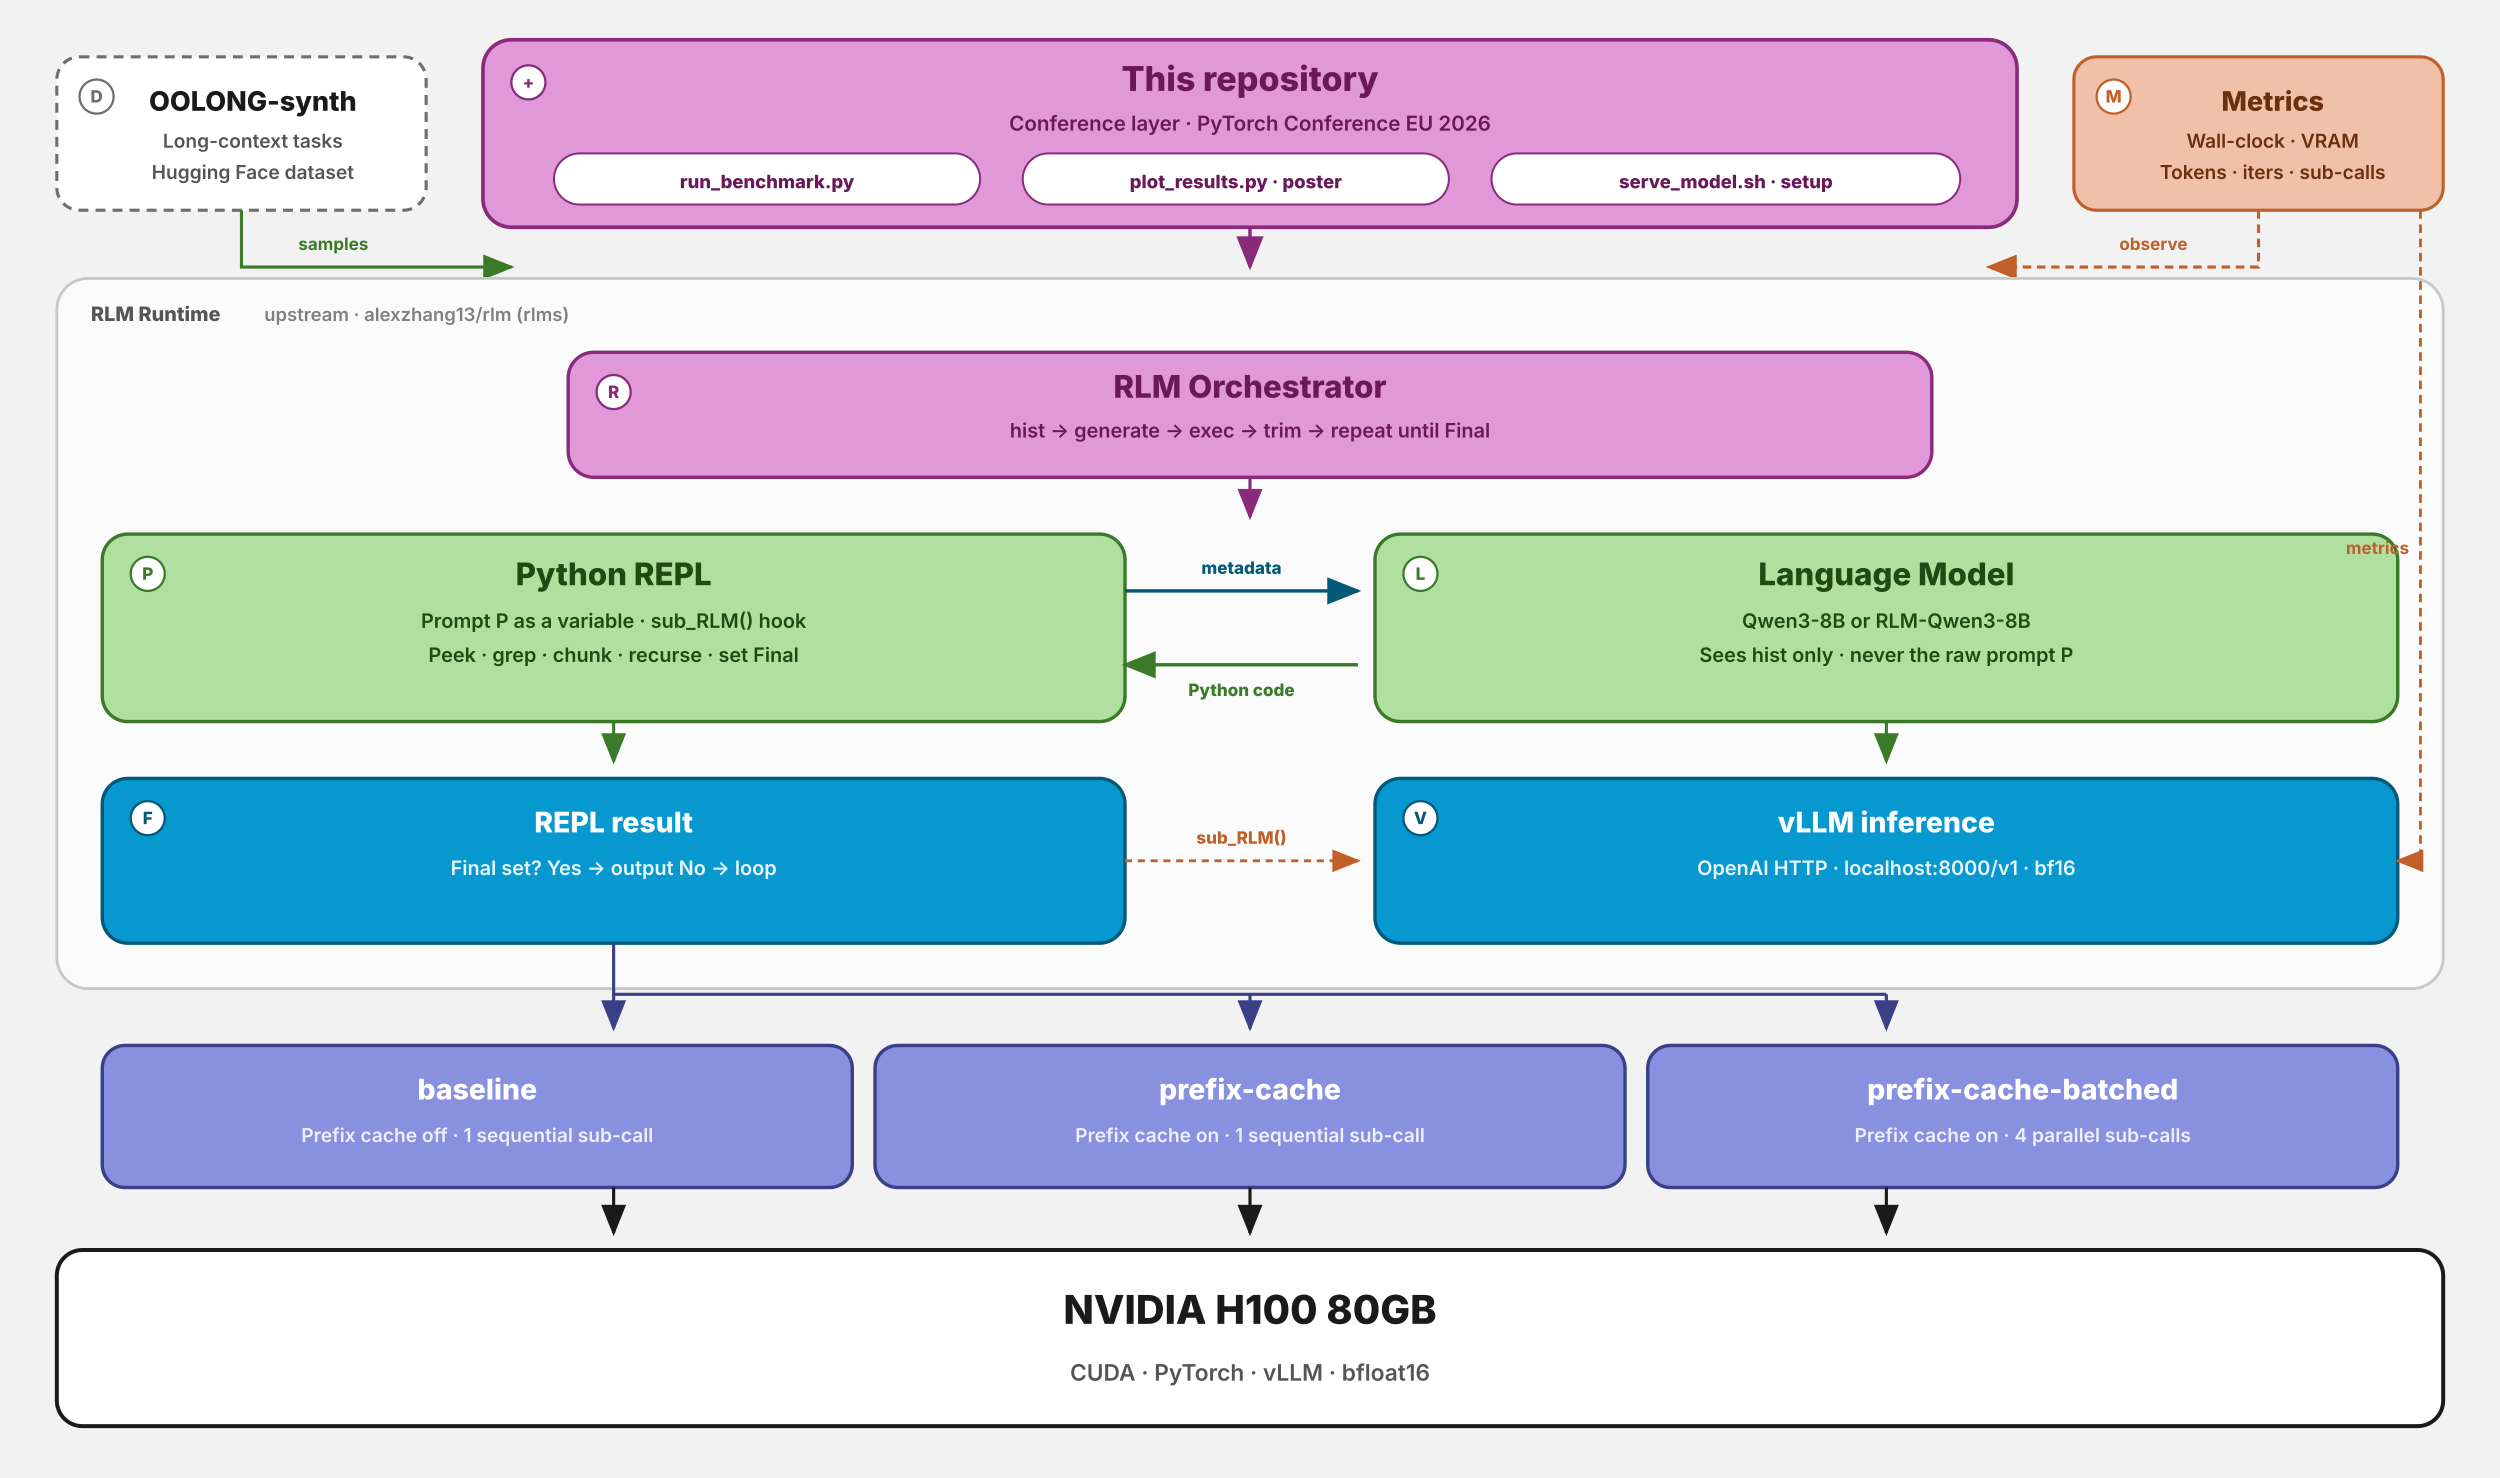
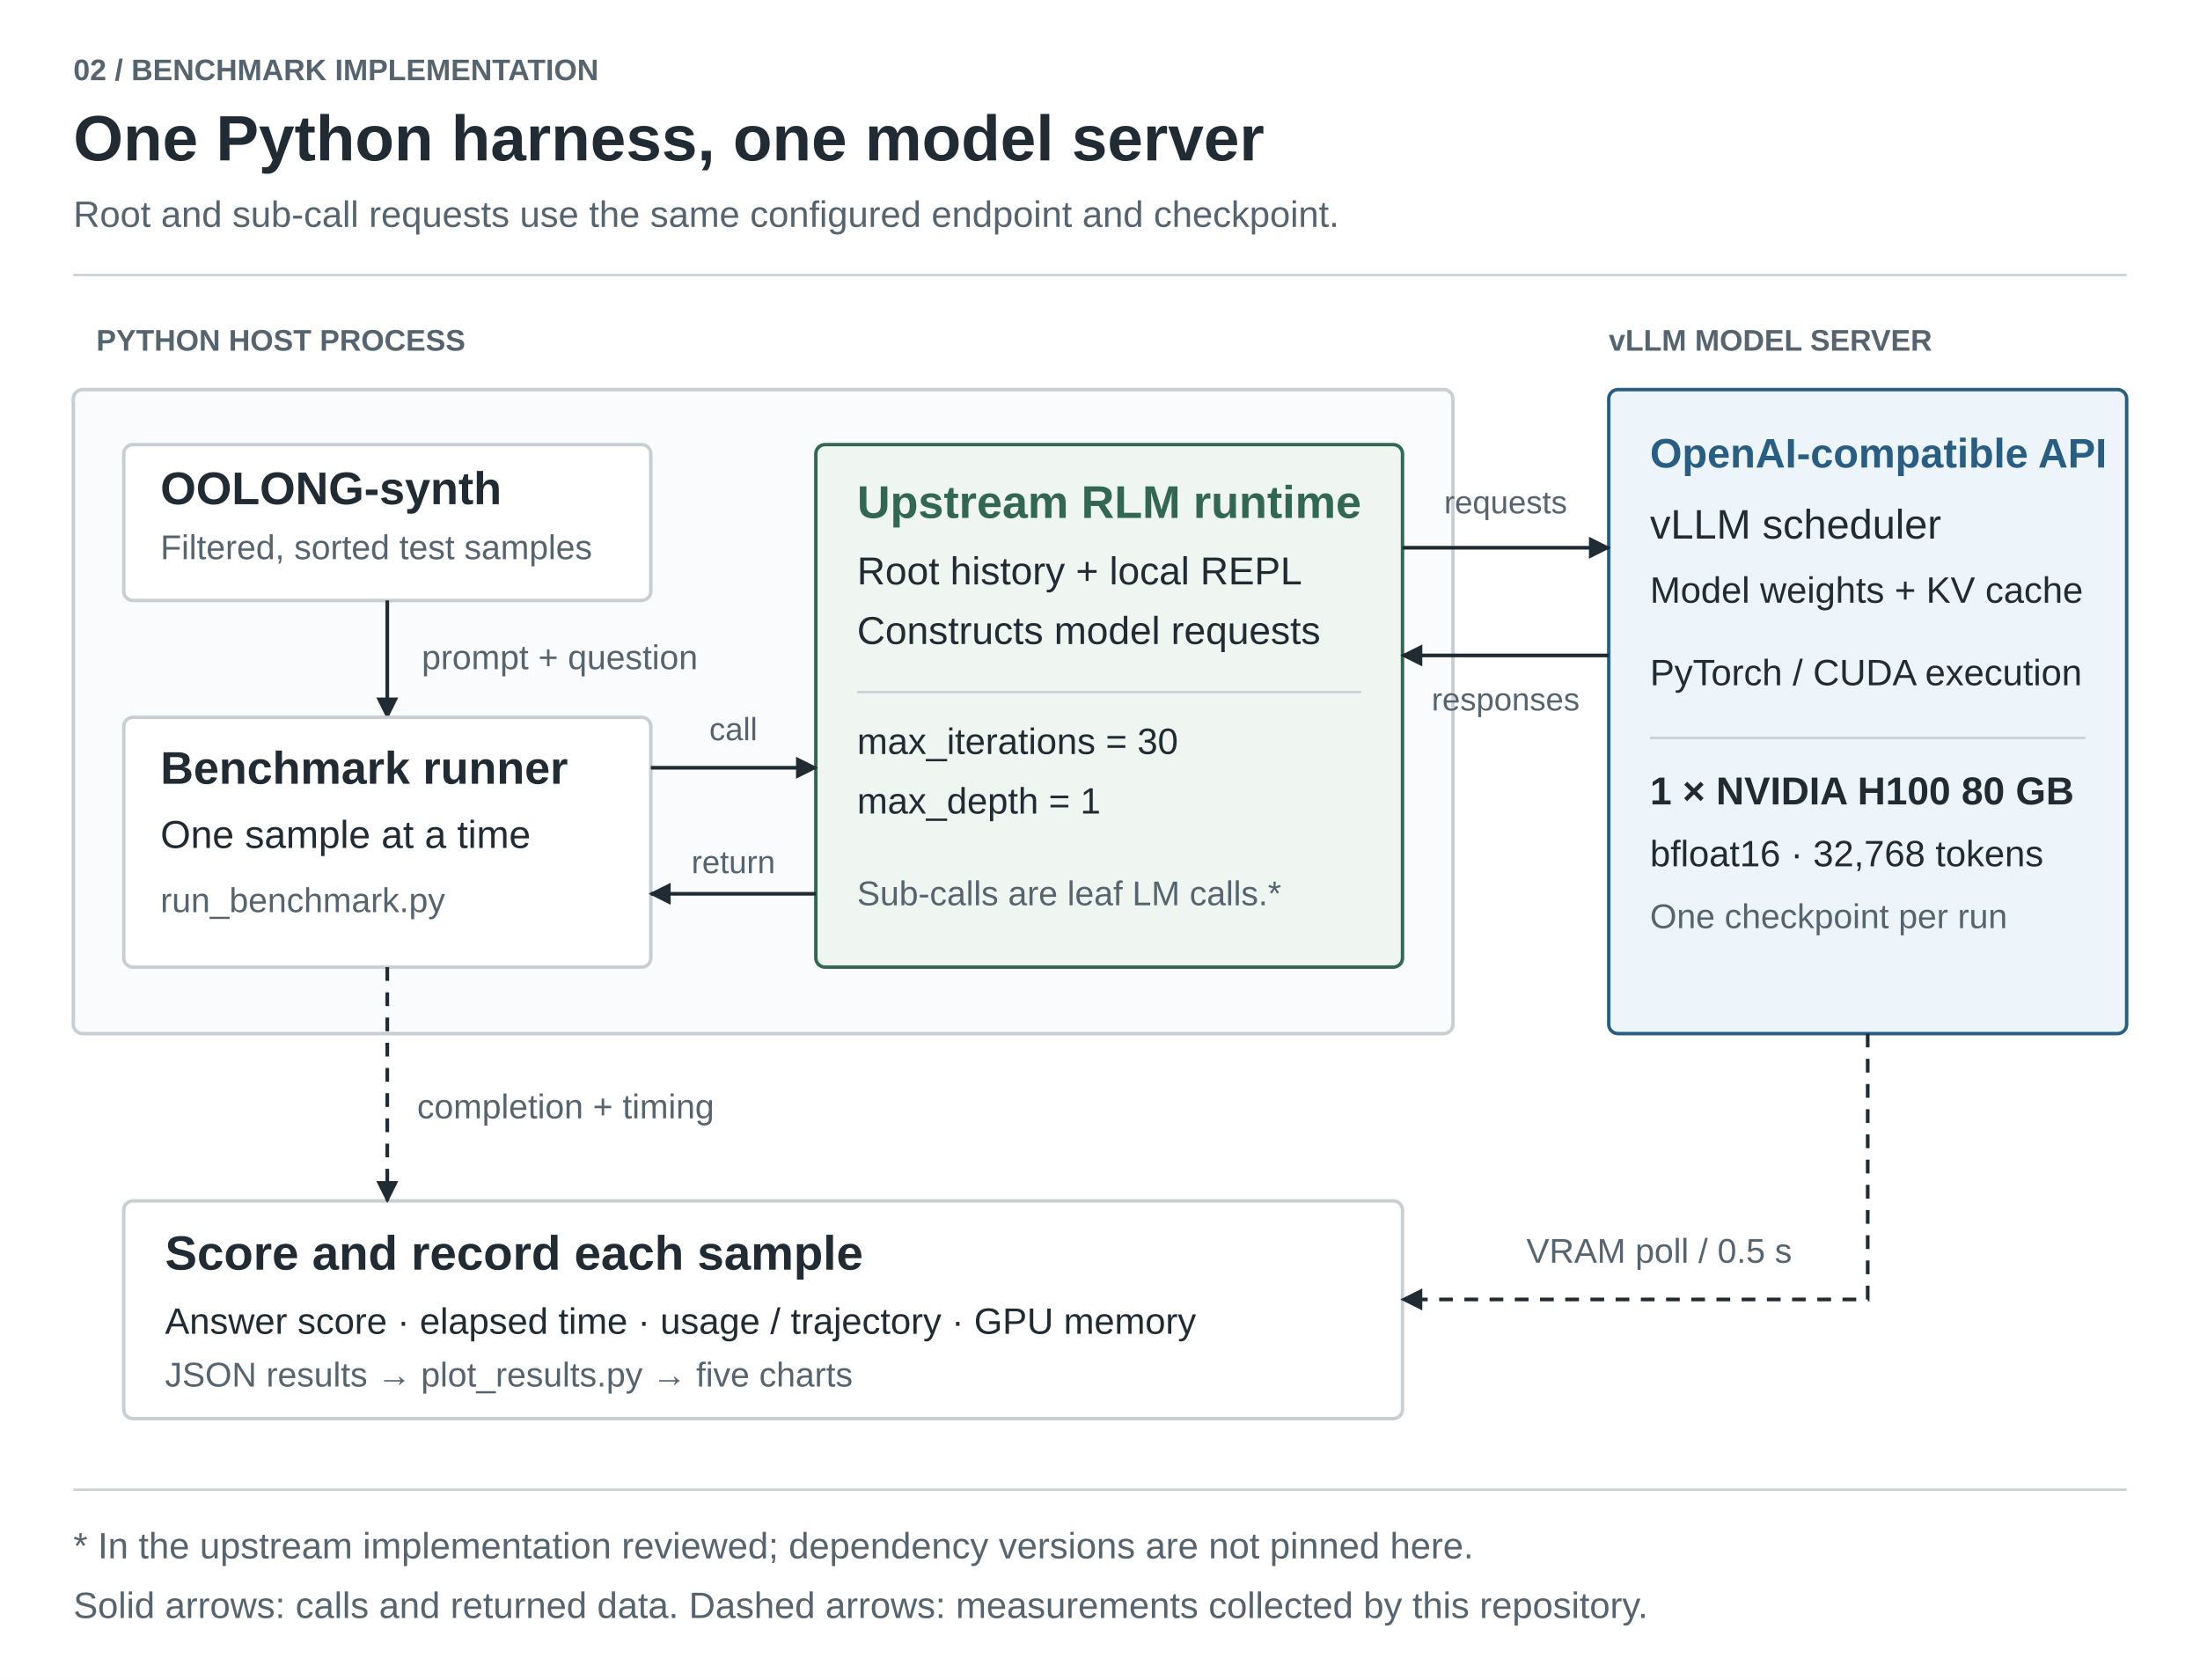
- <svg xmlns="http://www.w3.org/2000/svg" width="1760" height="1040" viewBox="0 0 1760 1040">
+ <svg xmlns="http://www.w3.org/2000/svg" width="960" height="733" viewBox="0 0 960 733" role="img" aria-labelledby="title desc">
  <defs>
-     <marker id="arr" markerWidth="10" markerHeight="8" refX="9" refY="4" orient="auto" markerUnits="strokeWidth">
-       <polygon points="0 0, 10 4, 0 8" fill="#1A1A1A" />
-     </marker>
-     <marker id="arr-p" markerWidth="10" markerHeight="8" refX="9" refY="4" orient="auto" markerUnits="strokeWidth">
-       <polygon points="0 0, 10 4, 0 8" fill="#8A2A7A" />
-     </marker>
-     <marker id="arr-g" markerWidth="10" markerHeight="8" refX="9" refY="4" orient="auto" markerUnits="strokeWidth">
-       <polygon points="0 0, 10 4, 0 8" fill="#3A7A28" />
-     </marker>
-     <marker id="arr-b" markerWidth="10" markerHeight="8" refX="9" refY="4" orient="auto" markerUnits="strokeWidth">
-       <polygon points="0 0, 10 4, 0 8" fill="#045878" />
-     </marker>
-     <marker id="arr-o" markerWidth="10" markerHeight="8" refX="9" refY="4" orient="auto" markerUnits="strokeWidth">
-       <polygon points="0 0, 10 4, 0 8" fill="#C06028" />
-     </marker>
-     <marker id="arr-u" markerWidth="10" markerHeight="8" refX="9" refY="4" orient="auto" markerUnits="strokeWidth">
-       <polygon points="0 0, 10 4, 0 8" fill="#3A4088" />
+     <marker id="arrow" viewBox="0 0 10 10" refX="9" refY="5" markerWidth="6" markerHeight="6" orient="auto-start-reverse">
+       <path d="M0 0 L10 5 L0 10 Z" fill="#202b33" />
    </marker>
  </defs>
-   <rect width="1760" height="1040" fill="#F2F2F2" />
-   <rect x="40.0" y="40.0" width="260.0" height="108.0" rx="16" ry="16" fill="#FFFFFF" stroke="#6E6E6E" stroke-width="2.2" stroke-dasharray="7 5" />
-   <circle cx="68" cy="68" r="12" fill="#FFFFFF" stroke="#6E6E6E" stroke-width="1.6" />
-   <text x="68" y="72.2" text-anchor="middle" fill="#6E6E6E" font-family="Inter, Liberation Sans, DejaVu Sans, sans-serif" font-size="12" font-weight="800">D</text>
-   <text x="178.0" y="78.0" text-anchor="middle" fill="#1A1A1A" font-family="Inter, Liberation Sans, DejaVu Sans, sans-serif" font-size="19" font-weight="800">OOLONG-synth</text>
-   <text x="178.0" y="104.0" text-anchor="middle" fill="#555555" font-family="Inter, Liberation Sans, DejaVu Sans, sans-serif" font-size="13.5" font-weight="600">Long-context tasks</text>
-   <text x="178.0" y="126.0" text-anchor="middle" fill="#555555" font-family="Inter, Liberation Sans, DejaVu Sans, sans-serif" font-size="13.5" font-weight="600">Hugging Face dataset</text>
-   <rect x="340.0" y="28.0" width="1080.0" height="132.0" rx="20" ry="20" fill="#E098D8" stroke="#8A2A7A" stroke-width="2.6" />
-   <circle cx="372" cy="58" r="12" fill="#FFFFFF" stroke="#8A2A7A" stroke-width="1.6" />
-   <text x="372" y="62.2" text-anchor="middle" fill="#8A2A7A" font-family="Inter, Liberation Sans, DejaVu Sans, sans-serif" font-size="12" font-weight="800">+</text>
-   <text x="880.0" y="64.0" text-anchor="middle" fill="#6A1858" font-family="Inter, Liberation Sans, DejaVu Sans, sans-serif" font-size="24" font-weight="800">This repository</text>
-   <text x="880.0" y="92.0" text-anchor="middle" fill="#6A1858" font-family="Inter, Liberation Sans, DejaVu Sans, sans-serif" font-size="14.5" font-weight="600">Conference layer  ·  PyTorch Conference EU 2026</text>
-   <rect x="390.0" y="108.0" width="300.0" height="36.0" rx="18.0" ry="18.0" fill="#FFFFFF" stroke="#8A2A7A" stroke-width="1.4" />
-   <text x="540.0" y="132.5" text-anchor="middle" fill="#6A1858" font-family="Inter, Liberation Sans, DejaVu Sans, sans-serif" font-size="13" font-weight="800">run_benchmark.py</text>
-   <rect x="720.0" y="108.0" width="300.0" height="36.0" rx="18.0" ry="18.0" fill="#FFFFFF" stroke="#8A2A7A" stroke-width="1.4" />
-   <text x="870.0" y="132.5" text-anchor="middle" fill="#6A1858" font-family="Inter, Liberation Sans, DejaVu Sans, sans-serif" font-size="13" font-weight="800">plot_results.py  ·  poster</text>
-   <rect x="1050.0" y="108.0" width="330.0" height="36.0" rx="18.0" ry="18.0" fill="#FFFFFF" stroke="#8A2A7A" stroke-width="1.4" />
-   <text x="1215.0" y="132.5" text-anchor="middle" fill="#6A1858" font-family="Inter, Liberation Sans, DejaVu Sans, sans-serif" font-size="13" font-weight="800">serve_model.sh  ·  setup</text>
-   <rect x="1460.0" y="40.0" width="260.0" height="108.0" rx="16" ry="16" fill="#F0C0A8" stroke="#C06028" stroke-width="2.2" />
-   <circle cx="1488" cy="68" r="12" fill="#FFFFFF" stroke="#C06028" stroke-width="1.6" />
-   <text x="1488" y="72.2" text-anchor="middle" fill="#C06028" font-family="Inter, Liberation Sans, DejaVu Sans, sans-serif" font-size="12" font-weight="800">M</text>
-   <text x="1600.0" y="78.0" text-anchor="middle" fill="#6A2E10" font-family="Inter, Liberation Sans, DejaVu Sans, sans-serif" font-size="19" font-weight="800">Metrics</text>
-   <text x="1600.0" y="104.0" text-anchor="middle" fill="#6A2E10" font-family="Inter, Liberation Sans, DejaVu Sans, sans-serif" font-size="13.5" font-weight="600">Wall-clock  ·  VRAM</text>
-   <text x="1600.0" y="126.0" text-anchor="middle" fill="#6A2E10" font-family="Inter, Liberation Sans, DejaVu Sans, sans-serif" font-size="13.5" font-weight="600">Tokens  ·  iters  ·  sub-calls</text>
-   <path d="M 170 148 V 188 H 360" fill="none" stroke="#3A7A28" stroke-width="2.2" marker-end="url(#arr-g)" />
-   <line x1="880.0" y1="160.0" x2="880.0" y2="188.0" stroke="#8A2A7A" stroke-width="2.4" marker-end="url(#arr-p)" />
-   <path d="M 1590 148 V 188 H 1400" fill="none" stroke="#C06028" stroke-width="2.2" stroke-dasharray="6 4" marker-end="url(#arr-o)" />
-   <text x="210.0" y="176.0" text-anchor="start" fill="#3A7A28" font-family="Inter, Liberation Sans, DejaVu Sans, sans-serif" font-size="12" font-weight="700">samples</text>
-   <text x="1540.0" y="176.0" text-anchor="end" fill="#C06028" font-family="Inter, Liberation Sans, DejaVu Sans, sans-serif" font-size="12" font-weight="700">observe</text>
-   <rect x="40.0" y="196.0" width="1680.0" height="500.0" rx="22" ry="22" fill="#FBFBFB" stroke="#C8C8C8" stroke-width="2.0" />
-   <text x="64.0" y="226.0" text-anchor="start" fill="#555555" font-family="Inter, Liberation Sans, DejaVu Sans, sans-serif" font-size="14" font-weight="800">RLM Runtime</text>
-   <text x="186.0" y="226.0" text-anchor="start" fill="#808080" font-family="Inter, Liberation Sans, DejaVu Sans, sans-serif" font-size="13" font-weight="600">upstream  ·  alexzhang13/rlm  (rlms)</text>
-   <rect x="400.0" y="248.0" width="960.0" height="88.0" rx="18" ry="18" fill="#E098D8" stroke="#8A2A7A" stroke-width="2.4" />
-   <circle cx="432" cy="276" r="12" fill="#FFFFFF" stroke="#8A2A7A" stroke-width="1.6" />
-   <text x="432" y="280.2" text-anchor="middle" fill="#8A2A7A" font-family="Inter, Liberation Sans, DejaVu Sans, sans-serif" font-size="12" font-weight="800">R</text>
-   <text x="880.0" y="280.0" text-anchor="middle" fill="#6A1858" font-family="Inter, Liberation Sans, DejaVu Sans, sans-serif" font-size="22" font-weight="800">RLM Orchestrator</text>
-   <text x="880.0" y="308.0" text-anchor="middle" fill="#6A1858" font-family="Inter, Liberation Sans, DejaVu Sans, sans-serif" font-size="14" font-weight="600">hist  →  generate  →  exec  →  trim  →  repeat until Final</text>
-   <line x1="880.0" y1="336.0" x2="880.0" y2="364.0" stroke="#8A2A7A" stroke-width="2.2" marker-end="url(#arr-p)" />
-   <rect x="72.0" y="376.0" width="720.0" height="132.0" rx="18" ry="18" fill="#B0E0A0" stroke="#3A7A28" stroke-width="2.4" />
-   <circle cx="104" cy="404" r="12" fill="#FFFFFF" stroke="#3A7A28" stroke-width="1.6" />
-   <text x="104" y="408.2" text-anchor="middle" fill="#3A7A28" font-family="Inter, Liberation Sans, DejaVu Sans, sans-serif" font-size="12" font-weight="800">P</text>
-   <text x="432.0" y="412.0" text-anchor="middle" fill="#1E4A14" font-family="Inter, Liberation Sans, DejaVu Sans, sans-serif" font-size="22" font-weight="800">Python REPL</text>
-   <text x="432.0" y="442.0" text-anchor="middle" fill="#1E4A14" font-family="Inter, Liberation Sans, DejaVu Sans, sans-serif" font-size="14" font-weight="600">Prompt P as a variable   ·   sub_RLM() hook</text>
-   <text x="432.0" y="466.0" text-anchor="middle" fill="#1E4A14" font-family="Inter, Liberation Sans, DejaVu Sans, sans-serif" font-size="14" font-weight="600">Peek  ·  grep  ·  chunk  ·  recurse  ·  set Final</text>
-   <rect x="968.0" y="376.0" width="720.0" height="132.0" rx="18" ry="18" fill="#B0E0A0" stroke="#3A7A28" stroke-width="2.4" />
-   <circle cx="1000" cy="404" r="12" fill="#FFFFFF" stroke="#3A7A28" stroke-width="1.6" />
-   <text x="1000" y="408.2" text-anchor="middle" fill="#3A7A28" font-family="Inter, Liberation Sans, DejaVu Sans, sans-serif" font-size="12" font-weight="800">L</text>
-   <text x="1328.0" y="412.0" text-anchor="middle" fill="#1E4A14" font-family="Inter, Liberation Sans, DejaVu Sans, sans-serif" font-size="22" font-weight="800">Language Model</text>
-   <text x="1328.0" y="442.0" text-anchor="middle" fill="#1E4A14" font-family="Inter, Liberation Sans, DejaVu Sans, sans-serif" font-size="14" font-weight="600">Qwen3-8B   or   RLM-Qwen3-8B</text>
-   <text x="1328.0" y="466.0" text-anchor="middle" fill="#1E4A14" font-family="Inter, Liberation Sans, DejaVu Sans, sans-serif" font-size="14" font-weight="600">Sees hist only  ·  never the raw prompt P</text>
-   <path d="M 792 416 H 956" fill="none" stroke="#045878" stroke-width="2.4" marker-end="url(#arr-b)" />
-   <path d="M 956 468 H 792" fill="none" stroke="#3A7A28" stroke-width="2.4" marker-end="url(#arr-g)" />
-   <text x="874.0" y="404.0" text-anchor="middle" fill="#045878" font-family="Inter, Liberation Sans, DejaVu Sans, sans-serif" font-size="12" font-weight="800">metadata</text>
-   <text x="874.0" y="490.0" text-anchor="middle" fill="#3A7A28" font-family="Inter, Liberation Sans, DejaVu Sans, sans-serif" font-size="12" font-weight="800">Python code</text>
-   <line x1="432.0" y1="508.0" x2="432.0" y2="536.0" stroke="#3A7A28" stroke-width="2.2" marker-end="url(#arr-g)" />
-   <line x1="1328.0" y1="508.0" x2="1328.0" y2="536.0" stroke="#3A7A28" stroke-width="2.2" marker-end="url(#arr-g)" />
-   <rect x="72.0" y="548.0" width="720.0" height="116.0" rx="18" ry="18" fill="#0898D0" stroke="#045878" stroke-width="2.4" />
-   <circle cx="104" cy="576" r="12" fill="#FFFFFF" stroke="#045878" stroke-width="1.6" />
-   <text x="104" y="580.2" text-anchor="middle" fill="#045878" font-family="Inter, Liberation Sans, DejaVu Sans, sans-serif" font-size="12" font-weight="800">F</text>
-   <text x="432.0" y="586.0" text-anchor="middle" fill="#FFFFFF" font-family="Inter, Liberation Sans, DejaVu Sans, sans-serif" font-size="20" font-weight="800">REPL result</text>
-   <text x="432.0" y="616.0" text-anchor="middle" fill="#E8F6FC" font-family="Inter, Liberation Sans, DejaVu Sans, sans-serif" font-size="14" font-weight="600">Final set?   Yes → output    No → loop</text>
-   <rect x="968.0" y="548.0" width="720.0" height="116.0" rx="18" ry="18" fill="#0898D0" stroke="#045878" stroke-width="2.4" />
-   <circle cx="1000" cy="576" r="12" fill="#FFFFFF" stroke="#045878" stroke-width="1.6" />
-   <text x="1000" y="580.2" text-anchor="middle" fill="#045878" font-family="Inter, Liberation Sans, DejaVu Sans, sans-serif" font-size="12" font-weight="800">V</text>
-   <text x="1328.0" y="586.0" text-anchor="middle" fill="#FFFFFF" font-family="Inter, Liberation Sans, DejaVu Sans, sans-serif" font-size="20" font-weight="800">vLLM inference</text>
-   <text x="1328.0" y="616.0" text-anchor="middle" fill="#E8F6FC" font-family="Inter, Liberation Sans, DejaVu Sans, sans-serif" font-size="14" font-weight="600">OpenAI HTTP   ·   localhost:8000/v1   ·   bf16</text>
-   <path d="M 792 606 H 956" fill="none" stroke="#C06028" stroke-width="2.0" stroke-dasharray="5 4" marker-end="url(#arr-o)" />
-   <text x="874.0" y="594.0" text-anchor="middle" fill="#C06028" font-family="Inter, Liberation Sans, DejaVu Sans, sans-serif" font-size="12" font-weight="800">sub_RLM()</text>
-   <path d="M 432 664 V 700 H 1328" fill="none" stroke="#3A4088" stroke-width="2.2" />
-   <line x1="432.0" y1="700.0" x2="432.0" y2="724.0" stroke="#3A4088" stroke-width="2.2" marker-end="url(#arr-u)" />
-   <line x1="880.0" y1="700.0" x2="880.0" y2="724.0" stroke="#3A4088" stroke-width="2.2" marker-end="url(#arr-u)" />
-   <line x1="1328.0" y1="700.0" x2="1328.0" y2="724.0" stroke="#3A4088" stroke-width="2.2" marker-end="url(#arr-u)" />
-   <rect x="72.0" y="736.0" width="528.0" height="100.0" rx="16" ry="16" fill="#8890E0" stroke="#3A4088" stroke-width="2.4" />
-   <text x="336.0" y="774.0" text-anchor="middle" fill="#FFFFFF" font-family="Inter, Liberation Sans, DejaVu Sans, sans-serif" font-size="20" font-weight="800">baseline</text>
-   <text x="336.0" y="804.0" text-anchor="middle" fill="#EEF0FF" font-family="Inter, Liberation Sans, DejaVu Sans, sans-serif" font-size="13.5" font-weight="600">Prefix cache off   ·   1 sequential sub-call</text>
-   <rect x="616.0" y="736.0" width="528.0" height="100.0" rx="16" ry="16" fill="#8890E0" stroke="#3A4088" stroke-width="2.4" />
-   <text x="880.0" y="774.0" text-anchor="middle" fill="#FFFFFF" font-family="Inter, Liberation Sans, DejaVu Sans, sans-serif" font-size="20" font-weight="800">prefix-cache</text>
-   <text x="880.0" y="804.0" text-anchor="middle" fill="#EEF0FF" font-family="Inter, Liberation Sans, DejaVu Sans, sans-serif" font-size="13.5" font-weight="600">Prefix cache on   ·   1 sequential sub-call</text>
-   <rect x="1160.0" y="736.0" width="528.0" height="100.0" rx="16" ry="16" fill="#8890E0" stroke="#3A4088" stroke-width="2.4" />
-   <text x="1424.0" y="774.0" text-anchor="middle" fill="#FFFFFF" font-family="Inter, Liberation Sans, DejaVu Sans, sans-serif" font-size="20" font-weight="800">prefix-cache-batched</text>
-   <text x="1424.0" y="804.0" text-anchor="middle" fill="#EEF0FF" font-family="Inter, Liberation Sans, DejaVu Sans, sans-serif" font-size="13.5" font-weight="600">Prefix cache on   ·   4 parallel sub-calls</text>
-   <line x1="432.0" y1="836.0" x2="432.0" y2="868.0" stroke="#1A1A1A" stroke-width="2.2" marker-end="url(#arr)" />
-   <line x1="880.0" y1="836.0" x2="880.0" y2="868.0" stroke="#1A1A1A" stroke-width="2.2" marker-end="url(#arr)" />
-   <line x1="1328.0" y1="836.0" x2="1328.0" y2="868.0" stroke="#1A1A1A" stroke-width="2.2" marker-end="url(#arr)" />
-   <rect x="40.0" y="880.0" width="1680.0" height="124.0" rx="18" ry="18" fill="#FFFFFF" stroke="#1A1A1A" stroke-width="2.8" />
-   <text x="880.0" y="932.0" text-anchor="middle" fill="#1A1A1A" font-family="Inter, Liberation Sans, DejaVu Sans, sans-serif" font-size="28" font-weight="800">NVIDIA H100  80GB</text>
-   <text x="880.0" y="972.0" text-anchor="middle" fill="#555555" font-family="Inter, Liberation Sans, DejaVu Sans, sans-serif" font-size="16" font-weight="600">CUDA   ·   PyTorch   ·   vLLM   ·   bfloat16</text>
-   <path d="M 1704 148 V 606 H 1688" fill="none" stroke="#C06028" stroke-width="2.0" stroke-dasharray="6 4" marker-end="url(#arr-o)" />
-   <text x="1696.0" y="390.0" text-anchor="end" fill="#C06028" font-family="Inter, Liberation Sans, DejaVu Sans, sans-serif" font-size="12" font-weight="700">metrics</text>
+   <rect width="960" height="733" fill="#ffffff" />
+   <text x="32" y="35" font-family="Arial, Helvetica, sans-serif" font-size="13" font-weight="700" fill="#56646f" text-anchor="start">02 / BENCHMARK IMPLEMENTATION</text>
+   <text x="32" y="70" font-family="Arial, Helvetica, sans-serif" font-size="28" font-weight="700" fill="#202b33" text-anchor="start">One Python harness, one model server</text>
+   <text x="32" y="99" font-family="Arial, Helvetica, sans-serif" font-size="16" font-weight="400" fill="#56646f" text-anchor="start">Root and sub-call requests use the same configured endpoint and checkpoint.</text>
+   <path d="M32 120 H928" stroke="#c7cfd4" stroke-width="1" />
+   <text x="42" y="153" font-family="Arial, Helvetica, sans-serif" font-size="13" font-weight="700" fill="#56646f" text-anchor="start">PYTHON HOST PROCESS</text>
+   <text x="702" y="153" font-family="Arial, Helvetica, sans-serif" font-size="13" font-weight="700" fill="#56646f" text-anchor="start">vLLM MODEL SERVER</text>
+   <rect x="32" y="170" width="602" height="281" rx="4" fill="#fafbfc" stroke="#c7cfd4" stroke-width="1.5" />
+   <rect x="54" y="194" width="230" height="68" rx="4" fill="#fff" stroke="#c7cfd4" stroke-width="1.5" />
+   <text x="70" y="220" font-family="Arial, Helvetica, sans-serif" font-size="20" font-weight="700" fill="#202b33" text-anchor="start">OOLONG-synth</text>
+   <text x="70" y="244" font-family="Arial, Helvetica, sans-serif" font-size="15" font-weight="400" fill="#56646f" text-anchor="start">Filtered, sorted test samples</text>
+   <path d="M169 262 V313" fill="none" stroke="#202b33" stroke-width="1.6" marker-end="url(#arrow)" />
+   <text x="184" y="292" font-family="Arial, Helvetica, sans-serif" font-size="15" font-weight="400" fill="#56646f" text-anchor="start">prompt + question</text>
+   <rect x="54" y="313" width="230" height="109" rx="4" fill="#fff" stroke="#c7cfd4" stroke-width="1.5" />
+   <text x="70" y="342" font-family="Arial, Helvetica, sans-serif" font-size="20" font-weight="700" fill="#202b33" text-anchor="start">Benchmark runner</text>
+   <text x="70" y="370" font-family="Arial, Helvetica, sans-serif" font-size="17" font-weight="400" fill="#202b33" text-anchor="start">One sample at a time</text>
+   <text x="70" y="398" font-family="Arial, Helvetica, sans-serif" font-size="15" font-weight="400" fill="#56646f" text-anchor="start">run_benchmark.py</text>
+   <rect x="356" y="194" width="256" height="228" rx="4" fill="#eff6f1" stroke="#326754" stroke-width="1.5" />
+   <text x="374" y="226" font-family="Arial, Helvetica, sans-serif" font-size="20" font-weight="700" fill="#326754" text-anchor="start">Upstream RLM runtime</text>
+   <text x="374" y="255" font-family="Arial, Helvetica, sans-serif" font-size="17" font-weight="400" fill="#202b33" text-anchor="start">Root history + local REPL</text>
+   <text x="374" y="281" font-family="Arial, Helvetica, sans-serif" font-size="17" font-weight="400" fill="#202b33" text-anchor="start">Constructs model requests</text>
+   <path d="M374 302 H594" stroke="#c7cfd4" stroke-width="1" />
+   <text x="374" y="329" font-family="Arial, Helvetica, sans-serif" font-size="16" font-weight="400" fill="#202b33" text-anchor="start">max_iterations = 30</text>
+   <text x="374" y="355" font-family="Arial, Helvetica, sans-serif" font-size="16" font-weight="400" fill="#202b33" text-anchor="start">max_depth = 1</text>
+   <text x="374" y="395" font-family="Arial, Helvetica, sans-serif" font-size="15" font-weight="400" fill="#56646f" text-anchor="start">Sub-calls are leaf LM calls.*</text>
+   <path d="M284 335 H356" fill="none" stroke="#202b33" stroke-width="1.6" marker-end="url(#arrow)" />
+   <text x="320" y="323" font-family="Arial, Helvetica, sans-serif" font-size="14" font-weight="400" fill="#56646f" text-anchor="middle">call</text>
+   <path d="M356 390 H284" fill="none" stroke="#202b33" stroke-width="1.6" marker-end="url(#arrow)" />
+   <text x="320" y="381" font-family="Arial, Helvetica, sans-serif" font-size="14" font-weight="400" fill="#56646f" text-anchor="middle">return</text>
+   <rect x="702" y="170" width="226" height="281" rx="4" fill="#eef5fa" stroke="#285e83" stroke-width="1.5" />
+   <text x="720" y="204" font-family="Arial, Helvetica, sans-serif" font-size="18" font-weight="700" fill="#285e83" text-anchor="start">OpenAI-compatible API</text>
+   <text x="720" y="235" font-family="Arial, Helvetica, sans-serif" font-size="18" font-weight="400" fill="#202b33" text-anchor="start">vLLM scheduler</text>
+   <text x="720" y="263" font-family="Arial, Helvetica, sans-serif" font-size="16" font-weight="400" fill="#202b33" text-anchor="start">Model weights + KV cache</text>
+   <text x="720" y="299" font-family="Arial, Helvetica, sans-serif" font-size="16" font-weight="400" fill="#202b33" text-anchor="start">PyTorch / CUDA execution</text>
+   <path d="M720 322 H910" stroke="#c7cfd4" stroke-width="1" />
+   <text x="720" y="351" font-family="Arial, Helvetica, sans-serif" font-size="17" font-weight="700" fill="#202b33" text-anchor="start">1 × NVIDIA H100 80 GB</text>
+   <text x="720" y="378" font-family="Arial, Helvetica, sans-serif" font-size="16" font-weight="400" fill="#202b33" text-anchor="start">bfloat16 · 32,768 tokens</text>
+   <text x="720" y="405" font-family="Arial, Helvetica, sans-serif" font-size="15" font-weight="400" fill="#56646f" text-anchor="start">One checkpoint per run</text>
+   <path d="M612 239 H702" fill="none" stroke="#202b33" stroke-width="1.6" marker-end="url(#arrow)" />
+   <text x="657" y="224" font-family="Arial, Helvetica, sans-serif" font-size="14" font-weight="400" fill="#56646f" text-anchor="middle">requests</text>
+   <path d="M702 286 H612" fill="none" stroke="#202b33" stroke-width="1.6" marker-end="url(#arrow)" />
+   <text x="657" y="310" font-family="Arial, Helvetica, sans-serif" font-size="14" font-weight="400" fill="#56646f" text-anchor="middle">responses</text>
+   <rect x="54" y="524" width="558" height="95" rx="4" fill="#fff" stroke="#c7cfd4" stroke-width="1.5" />
+   <text x="72" y="554" font-family="Arial, Helvetica, sans-serif" font-size="21" font-weight="700" fill="#202b33" text-anchor="start">Score and record each sample</text>
+   <text x="72" y="582" font-family="Arial, Helvetica, sans-serif" font-size="16" font-weight="400" fill="#202b33" text-anchor="start">Answer score · elapsed time · usage / trajectory · GPU memory</text>
+   <text x="72" y="605" font-family="Arial, Helvetica, sans-serif" font-size="15" font-weight="400" fill="#56646f" text-anchor="start">JSON results → plot_results.py → five charts</text>
+   <path d="M169 422 V524" fill="none" stroke="#202b33" stroke-width="1.6" marker-end="url(#arrow)" stroke-dasharray="6 5" />
+   <text x="182" y="488" font-family="Arial, Helvetica, sans-serif" font-size="15" font-weight="400" fill="#56646f" text-anchor="start">completion + timing</text>
+   <path d="M815 451 V567 H612" fill="none" stroke="#202b33" stroke-width="1.6" marker-end="url(#arrow)" stroke-dasharray="6 5" />
+   <text x="724" y="551" font-family="Arial, Helvetica, sans-serif" font-size="15" font-weight="400" fill="#56646f" text-anchor="middle">VRAM poll / 0.5 s</text>
+   <path d="M32 650 H928" stroke="#c7cfd4" stroke-width="1" />
+   <text x="32" y="680" font-family="Arial, Helvetica, sans-serif" font-size="16" font-weight="400" fill="#56646f" text-anchor="start">* In the upstream implementation reviewed; dependency versions are not pinned here.</text>
+   <text x="32" y="706" font-family="Arial, Helvetica, sans-serif" font-size="16" font-weight="400" fill="#56646f" text-anchor="start">Solid arrows: calls and returned data. Dashed arrows: measurements collected by this repository.</text>
</svg>
